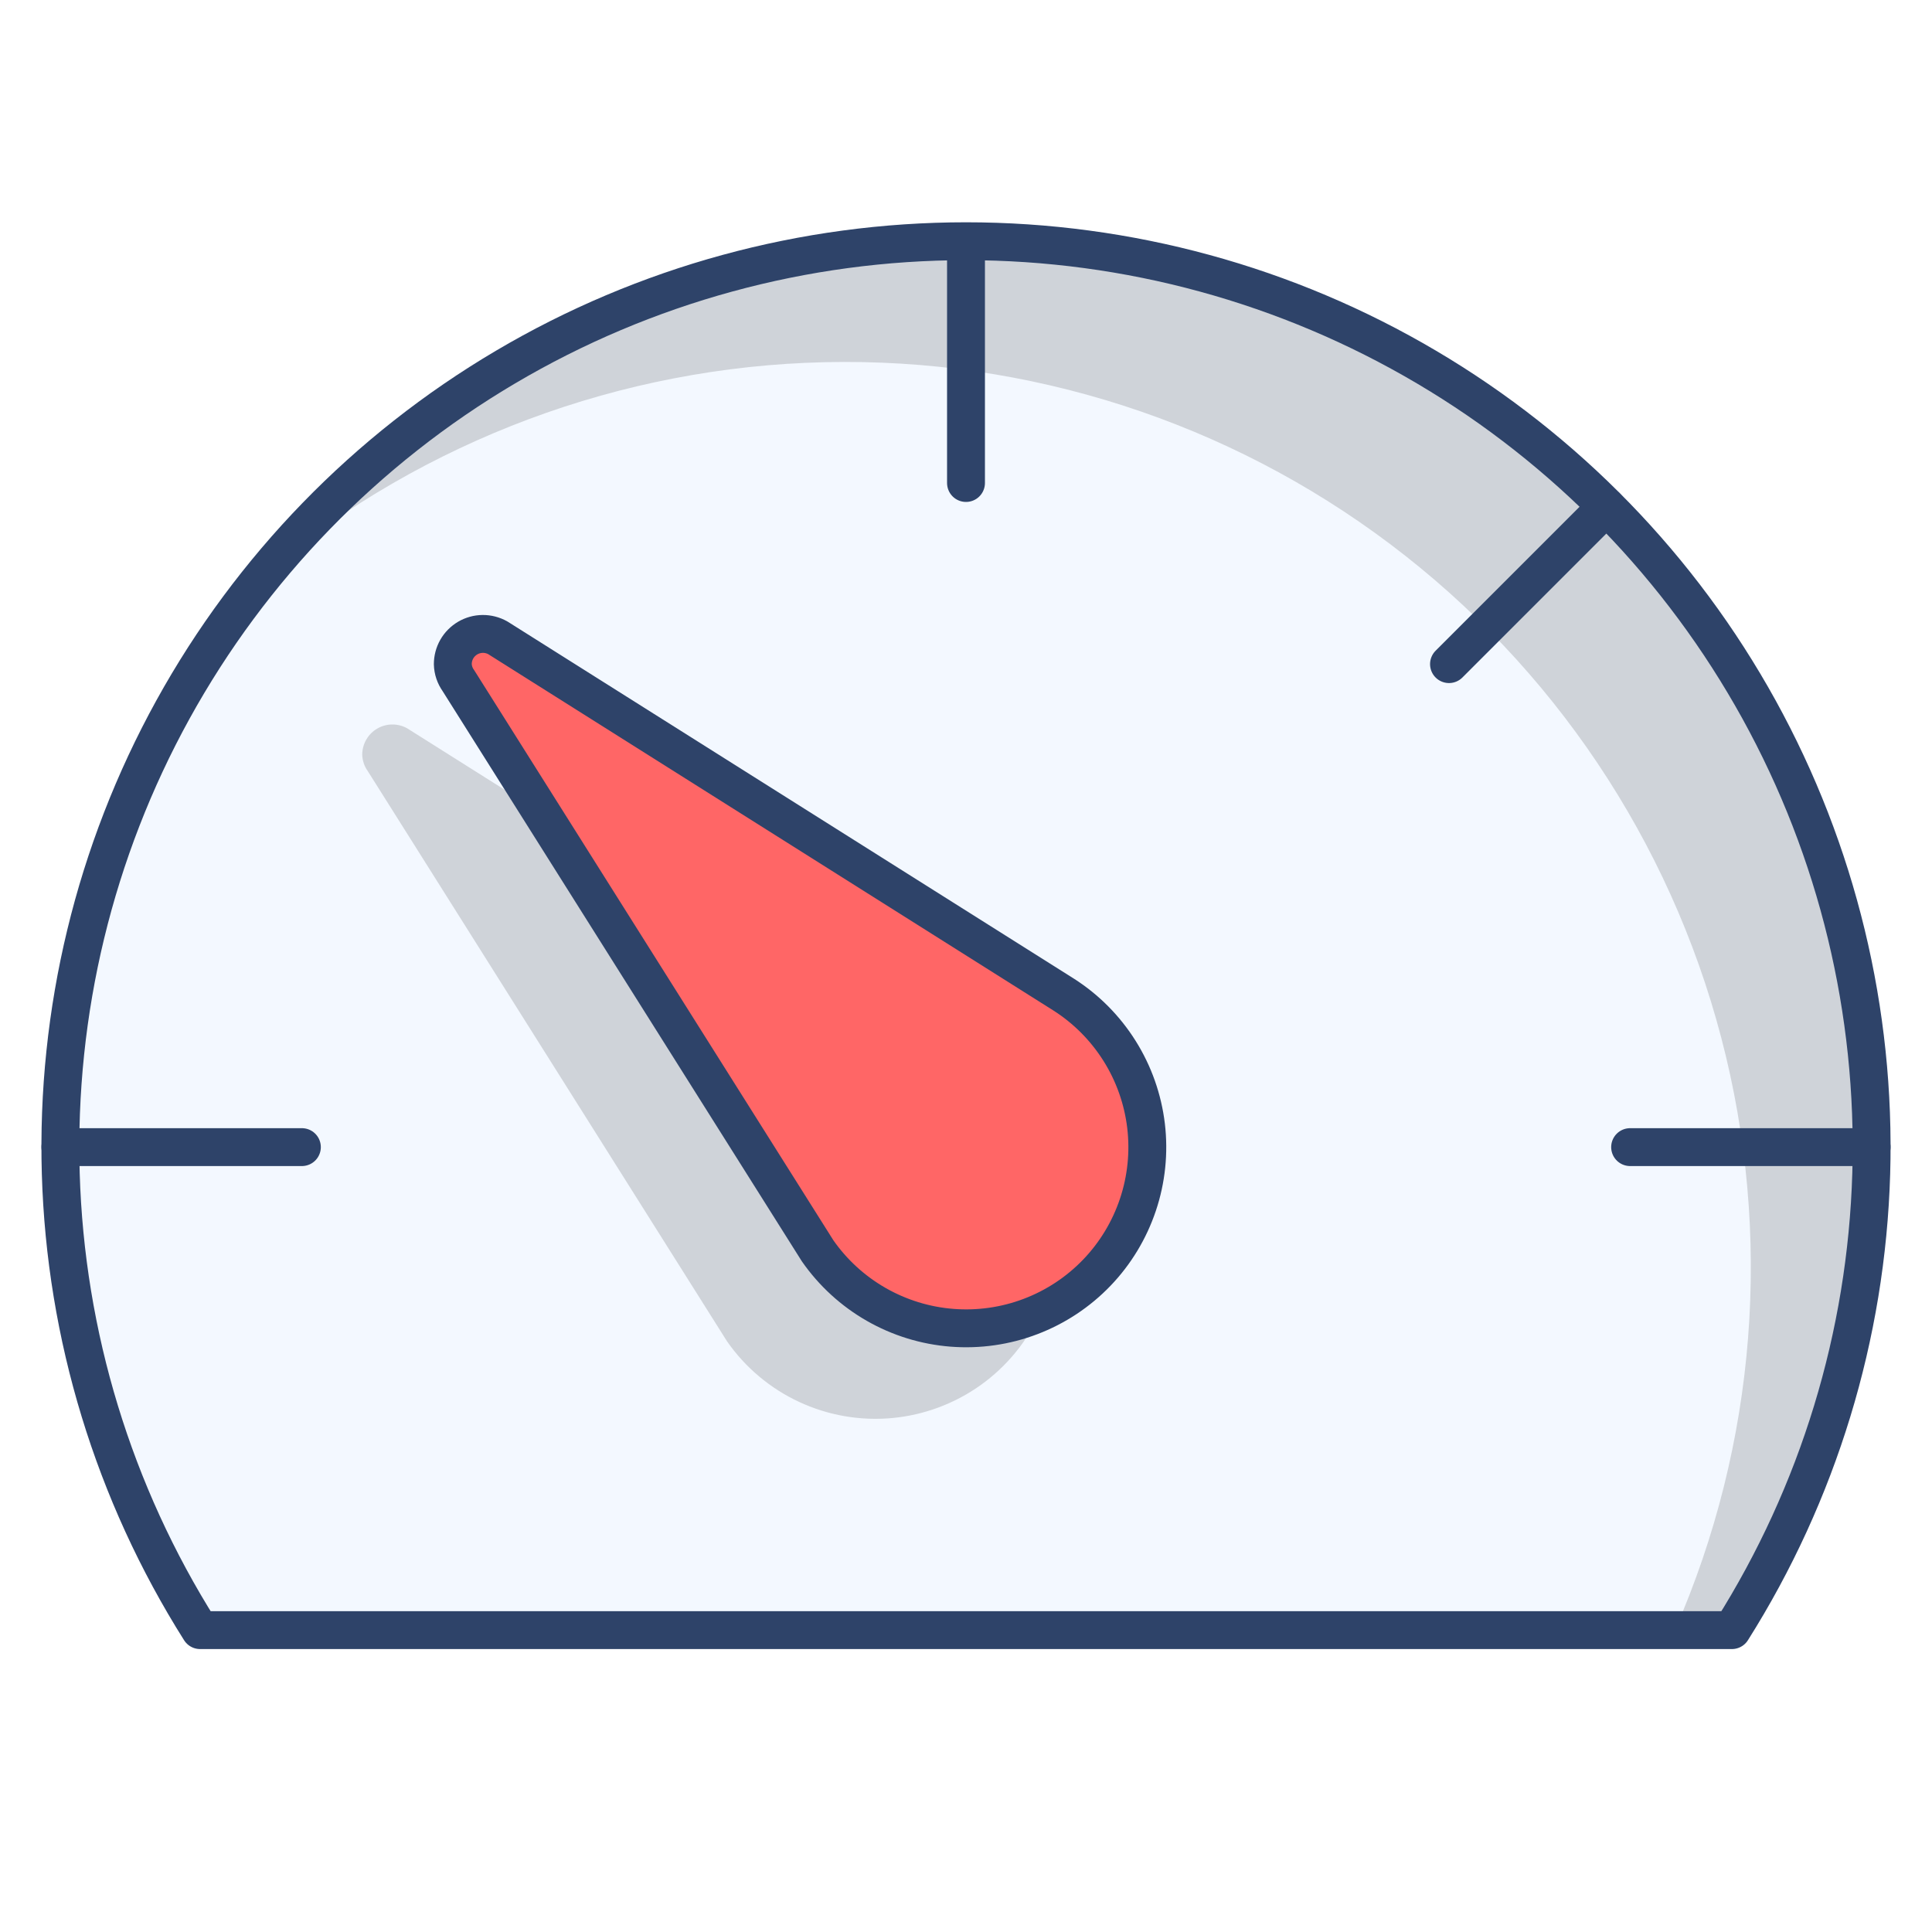
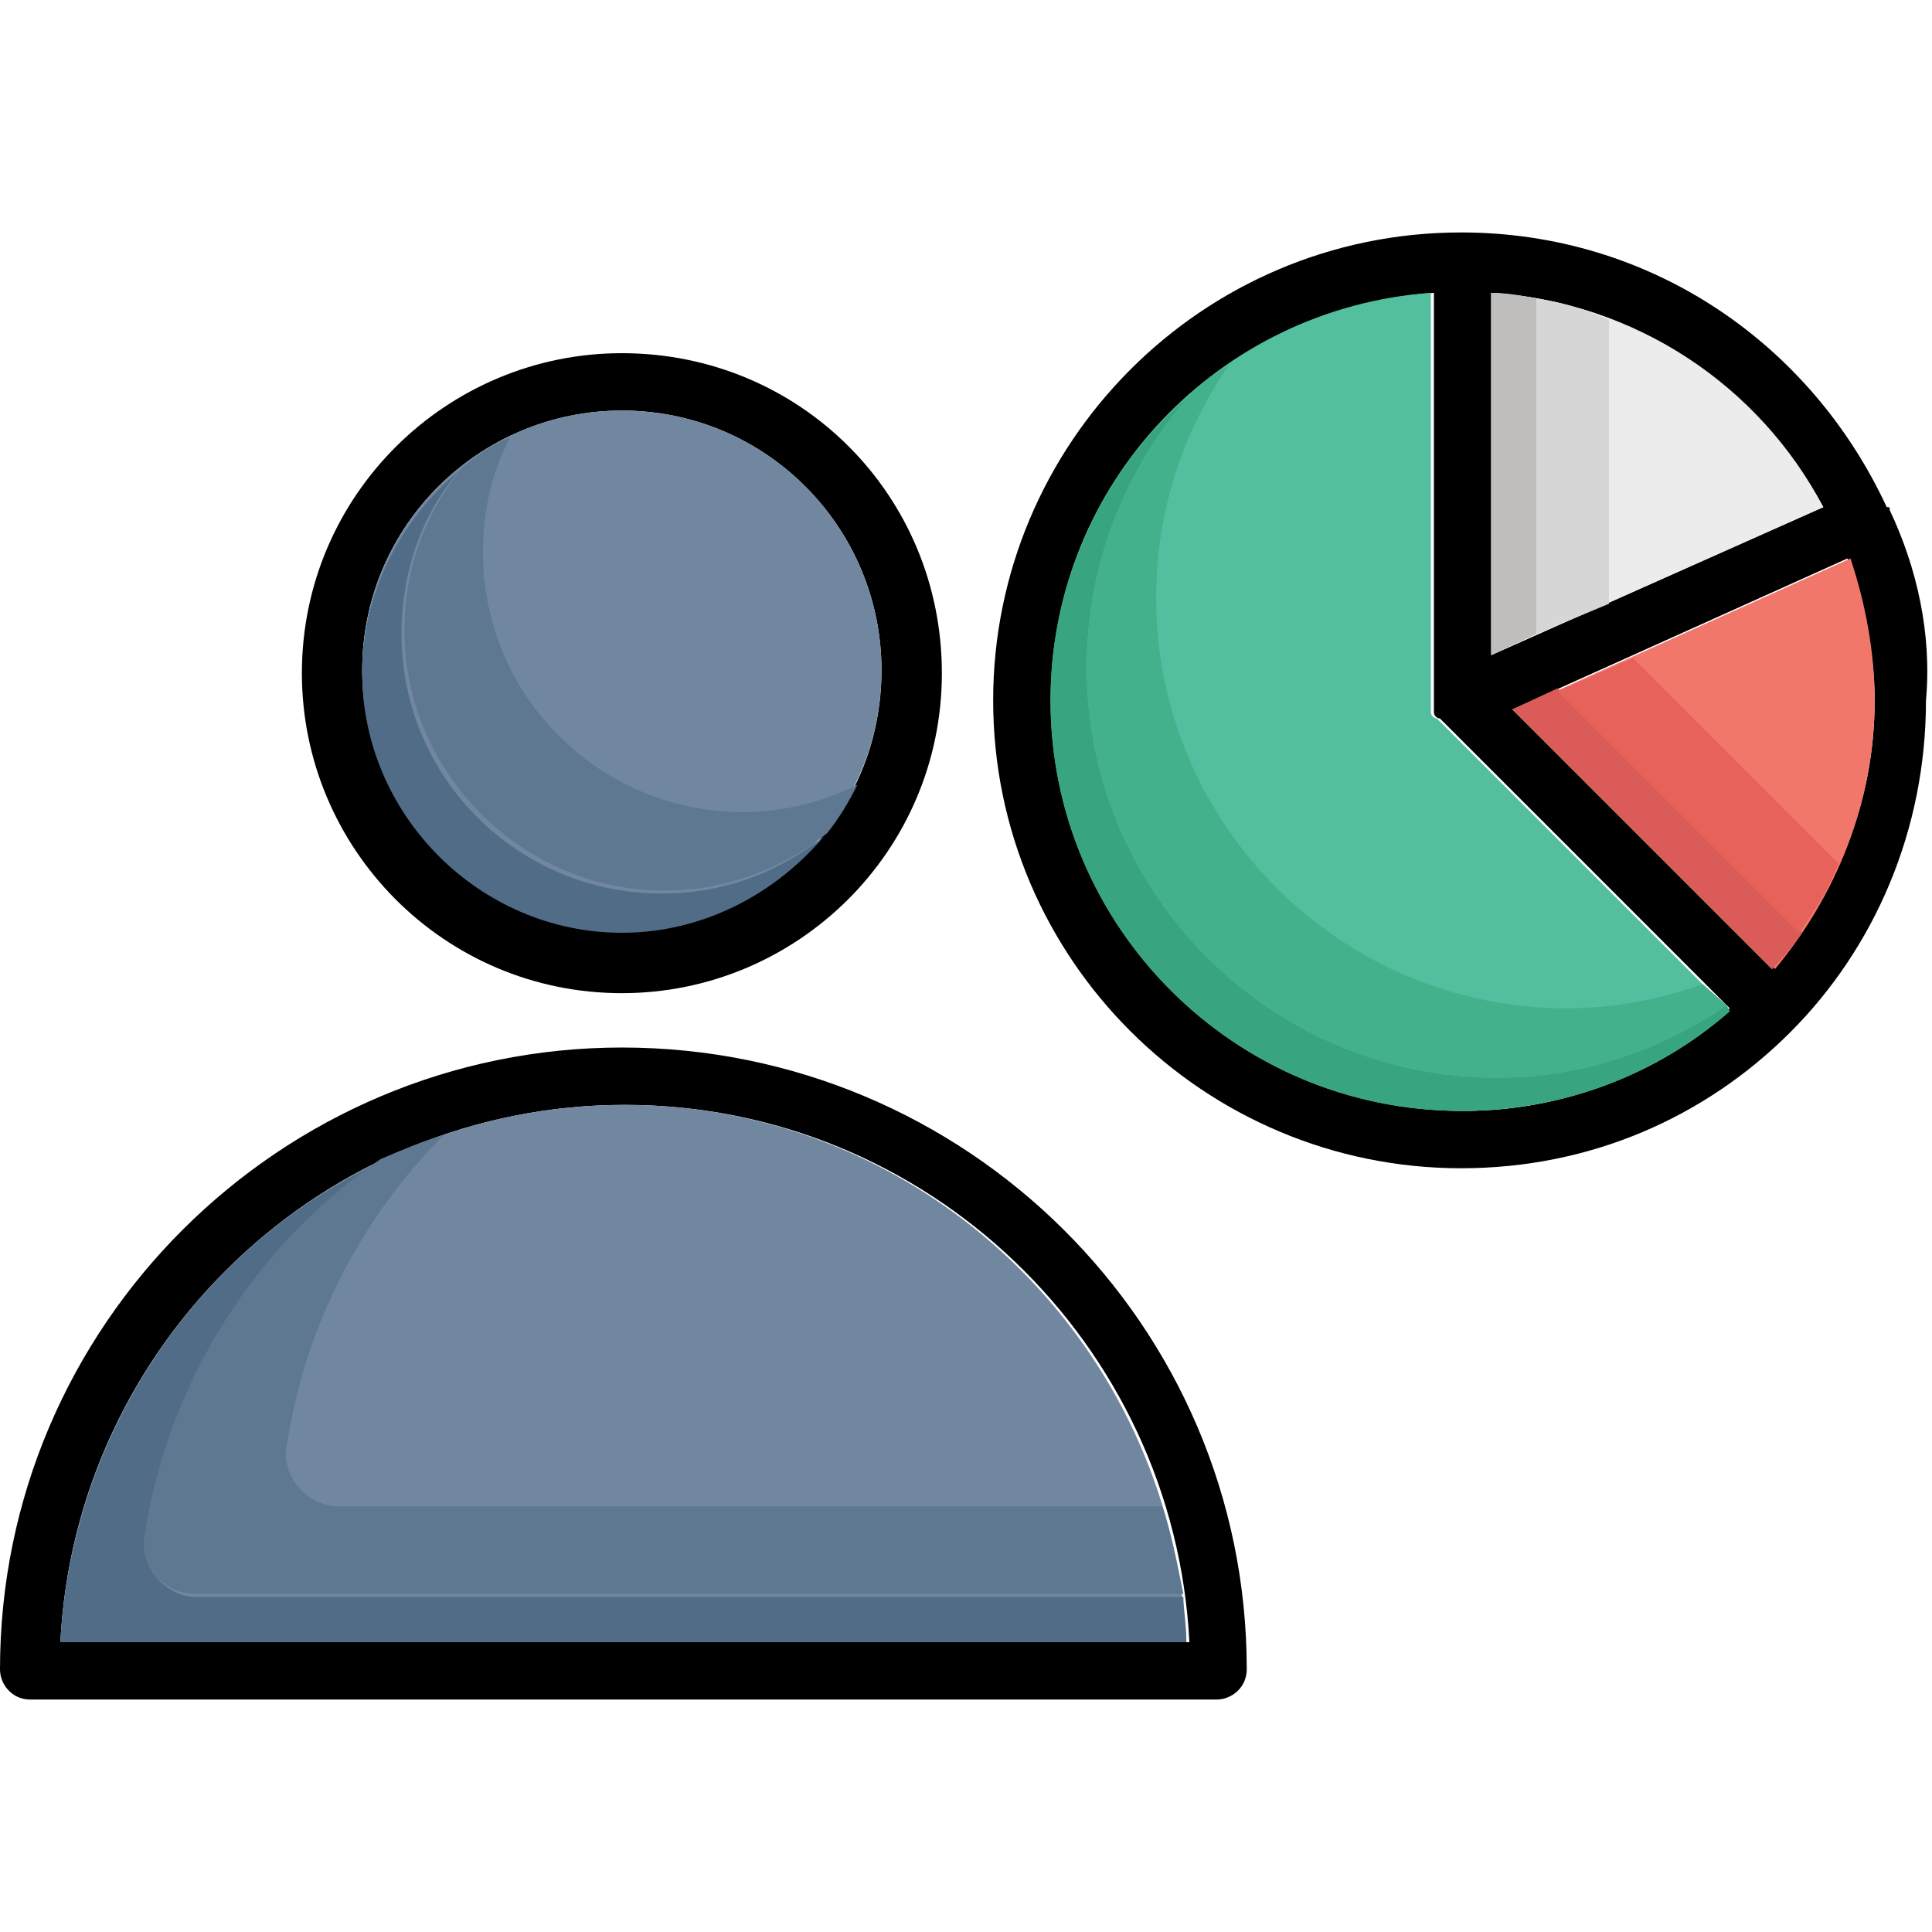
<svg xmlns="http://www.w3.org/2000/svg" width="51" height="51" viewBox="0 0 51 51" fill="none">
-   <path d="M45.718 43.031C48 39.415 49.27 35.253 49.396 30.979C49.522 26.704 48.499 22.475 46.434 18.73C44.369 14.986 41.338 11.864 37.656 9.69C33.974 7.515 29.776 6.368 25.5 6.368C21.224 6.368 17.026 7.515 13.344 9.69C9.662 11.864 6.631 14.986 4.566 18.73C2.501 22.475 1.478 26.704 1.604 30.979C1.73 35.253 3 39.415 5.282 43.031H45.718Z" fill="#F3F8FF" />
-   <path opacity="0.15" d="M25.5 6.375C21.98 6.372 18.502 7.148 15.317 8.647C12.132 10.146 9.319 12.332 7.078 15.047C11.219 11.617 16.396 9.684 21.772 9.561C27.148 9.437 32.408 11.131 36.702 14.367C40.997 17.603 44.074 22.193 45.437 27.394C46.8 32.596 46.369 38.105 44.214 43.031H45.718C48 39.415 49.27 35.254 49.396 30.98C49.522 26.706 48.498 22.477 46.434 18.733C44.368 14.989 41.337 11.867 37.655 9.694C33.973 7.52 29.776 6.374 25.5 6.375Z" fill="black" />
-   <path d="M12.099 17.965C12.008 17.838 11.957 17.687 11.953 17.531C11.953 17.392 11.989 17.256 12.058 17.135C12.127 17.014 12.227 16.914 12.347 16.843C12.467 16.773 12.603 16.735 12.742 16.734C12.881 16.733 13.018 16.768 13.14 16.836L28.079 26.255C28.675 26.635 29.179 27.144 29.555 27.743C29.931 28.342 30.169 29.017 30.253 29.719C30.336 30.421 30.263 31.133 30.038 31.803C29.813 32.474 29.443 33.086 28.953 33.596C28.463 34.106 27.866 34.501 27.205 34.752C26.544 35.004 25.836 35.105 25.131 35.05C24.426 34.995 23.742 34.784 23.128 34.432C22.515 34.081 21.987 33.598 21.583 33.018L12.099 17.965Z" fill="#FF6666" />
-   <path opacity="0.15" d="M25.5 35.062C24.73 35.063 23.972 34.877 23.29 34.521C22.608 34.165 22.022 33.649 21.583 33.018L14.307 21.469L10.749 19.226C10.628 19.158 10.491 19.123 10.352 19.125C10.213 19.126 10.076 19.163 9.956 19.234C9.836 19.304 9.737 19.405 9.668 19.525C9.599 19.646 9.562 19.783 9.562 19.922C9.567 20.078 9.617 20.229 9.708 20.355L19.192 35.408C19.675 36.101 20.333 36.654 21.099 37.009C21.865 37.365 22.712 37.511 23.553 37.433C24.394 37.354 25.199 37.054 25.887 36.563C26.574 36.072 27.119 35.407 27.465 34.637C26.848 34.917 26.178 35.062 25.5 35.062Z" fill="black" />
-   <path d="M1.594 30.281H7.969H1.594ZM25.5 6.375V12.75V6.375ZM43.031 30.281H49.406H43.031ZM38.25 17.531L42.404 13.377L38.25 17.531ZM12.099 17.965C12.008 17.838 11.957 17.687 11.953 17.531C11.953 17.392 11.989 17.256 12.058 17.135C12.127 17.014 12.227 16.914 12.347 16.843C12.467 16.773 12.603 16.735 12.742 16.734C12.881 16.733 13.018 16.768 13.14 16.836L28.079 26.255C28.675 26.635 29.179 27.144 29.555 27.743C29.931 28.342 30.169 29.017 30.253 29.719C30.336 30.421 30.263 31.133 30.038 31.803C29.813 32.474 29.443 33.086 28.953 33.596C28.463 34.106 27.866 34.501 27.205 34.752C26.544 35.004 25.836 35.105 25.131 35.05C24.426 34.995 23.742 34.784 23.128 34.432C22.515 34.081 21.987 33.598 21.583 33.018L12.099 17.965Z" stroke="#2E4369" stroke-linecap="round" stroke-linejoin="round" />
-   <path d="M45.718 43.031C48 39.415 49.27 35.253 49.396 30.979C49.522 26.704 48.499 22.475 46.434 18.73C44.369 14.986 41.338 11.864 37.656 9.69C33.974 7.515 29.776 6.368 25.5 6.368C21.224 6.368 17.026 7.515 13.344 9.69C9.662 11.864 6.631 14.986 4.566 18.73C2.501 22.475 1.478 26.704 1.604 30.979C1.73 35.253 3 39.415 5.282 43.031H45.718Z" stroke="#2E4369" stroke-linecap="round" stroke-linejoin="round" />
+   <path d="M16.416 9.323C11.794 9.323 7.969 13.069 7.969 17.77C7.969 22.392 11.714 26.217 16.416 26.217C21.038 26.217 24.863 22.472 24.863 17.77C24.863 13.069 21.117 9.323 16.416 9.323ZM16.416 24.544C12.67 24.544 9.562 21.436 9.562 17.691C9.562 13.866 12.67 10.838 16.416 10.838C20.241 10.838 23.269 13.945 23.269 17.691C23.269 21.516 20.241 24.544 16.416 24.544Z" fill="black" />
+   <path d="M23.269 17.691C23.269 21.516 20.161 24.544 16.416 24.544C12.67 24.544 9.562 21.436 9.562 17.691C9.562 13.866 12.67 10.838 16.416 10.838C20.241 10.838 23.269 13.945 23.269 17.691Z" fill="#7187A0" />
+   <path d="M21.755 22.073C20.48 23.587 18.567 24.623 16.416 24.623C12.67 24.623 9.562 21.516 9.562 17.77C9.562 15.619 10.598 13.706 12.113 12.431C11.156 13.547 10.598 15.061 10.598 16.734C10.598 20.559 13.706 23.587 17.452 23.587C19.125 23.587 20.559 23.03 21.755 22.073Z" fill="#506C87" />
+   <path d="M22.631 20.719C22.392 21.197 22.153 21.595 21.834 21.994C20.639 22.95 19.125 23.508 17.531 23.508C13.786 23.508 10.678 20.4 10.678 16.655C10.678 14.981 11.236 13.547 12.192 12.352C12.591 12.033 12.989 11.714 13.467 11.555C12.989 12.431 12.75 13.467 12.75 14.583C12.75 18.408 15.858 21.436 19.603 21.436C20.639 21.436 21.675 21.197 22.631 20.719Z" fill="#5E7891" />
+   <path d="M16.416 27.652C7.411 27.652 0 34.983 0 44.067C0 44.466 0.319 44.864 0.797 44.864H32.114C32.513 44.864 32.911 44.545 32.911 44.067C32.911 34.983 25.5 27.652 16.416 27.652ZM1.594 43.35C1.992 35.461 8.527 29.166 16.495 29.166C24.464 29.166 30.998 35.461 31.397 43.35H1.594Z" fill="black" />
+   <path d="M31.317 43.35H1.594C1.992 35.461 8.527 29.166 16.495 29.166C24.384 29.166 30.919 35.461 31.317 43.35Z" fill="#7187A0" />
+   <path d="M31.317 43.35H1.594C1.913 37.772 5.259 32.911 10.041 30.68C6.773 32.911 4.463 36.497 3.825 40.561C3.666 41.358 4.383 42.155 5.18 42.155H31.238C31.238 42.473 31.317 42.872 31.317 43.35Z" fill="#506C87" />
+   <path d="M31.238 42.075H5.18C4.303 42.075 3.666 41.358 3.825 40.481C4.462 36.417 6.773 32.831 10.041 30.6C10.598 30.361 11.156 30.122 11.714 29.962C9.562 32.114 8.048 34.983 7.57 38.17C7.411 38.967 8.128 39.764 8.925 39.764H30.68C30.919 40.481 31.078 41.278 31.238 42.075Z" fill="#5E7891" />
+   <path d="M49.884 13.467C49.884 13.387 49.884 13.387 49.805 13.387C47.812 9.084 43.589 6.136 38.569 6.136C31.716 6.136 26.217 11.714 26.217 18.488C26.217 25.341 31.795 30.839 38.569 30.839C41.995 30.839 45.023 29.484 47.255 27.253C49.486 25.022 50.841 21.914 50.841 18.488C51 16.734 50.602 14.981 49.884 13.467ZM39.366 7.73C43.111 7.969 46.378 10.2 48.131 13.387L39.366 17.292V7.73ZM38.648 29.325C32.672 29.325 27.811 24.464 27.811 18.488C27.811 12.75 32.273 8.128 37.852 7.73V18.488V18.567C37.852 18.647 37.852 18.727 37.852 18.727V18.806C37.852 18.886 37.931 18.966 38.011 18.966L45.661 26.616C43.828 28.289 41.358 29.325 38.648 29.325ZM46.776 25.58L39.923 18.727L48.769 14.742C49.167 15.938 49.486 17.133 49.486 18.488C49.486 21.197 48.45 23.667 46.776 25.58Z" fill="black" />
+   <path d="M45.661 26.695C43.748 28.369 41.278 29.325 38.569 29.325C32.592 29.325 27.731 24.464 27.731 18.488C27.731 12.75 32.194 8.128 37.772 7.73V18.488V18.567C37.772 18.647 37.772 18.727 37.772 18.727V18.806C37.772 18.886 37.852 18.966 37.931 18.966L45.661 26.695Z" fill="#54BF9E" />
+   <path d="M48.131 13.387L39.366 17.292V7.73C43.191 7.969 46.458 10.2 48.131 13.387Z" fill="#EDECED" />
+   <path d="M49.486 18.488C49.486 21.197 48.45 23.667 46.856 25.58L40.003 18.727L48.848 14.742C49.247 15.938 49.486 17.212 49.486 18.488Z" fill="#F2776B" />
+   <path d="M45.661 26.695C43.748 28.369 41.278 29.325 38.569 29.325C32.592 29.325 27.731 24.464 27.731 18.488C27.731 15.3 29.166 12.352 31.397 10.439C29.724 12.352 28.688 14.902 28.688 17.611C28.688 23.587 33.548 28.448 39.525 28.448C41.756 28.448 43.828 27.731 45.581 26.536L45.661 26.695Z" fill="#39A580" />
+   <path d="M45.581 26.536C43.828 27.731 41.756 28.448 39.525 28.448C33.548 28.448 28.688 23.587 28.688 17.611C28.688 14.822 29.723 12.352 31.397 10.439C31.716 10.12 32.034 9.881 32.433 9.642C31.238 11.395 30.52 13.467 30.52 15.778C30.52 21.755 35.381 26.616 41.358 26.616C42.633 26.616 43.828 26.377 44.944 25.978L45.581 26.536Z" fill="#44B18D" />
+   <path d="M40.561 7.889V16.734L39.366 17.292V7.73C39.764 7.73 40.242 7.809 40.561 7.889Z" fill="#BFBEBC" />
+   <path d="M42.473 8.447V15.938L40.561 16.734V7.889C41.278 7.969 41.916 8.208 42.473 8.447Z" fill="#D5D6D5" />
+   <path d="M47.574 24.623C47.334 24.942 47.095 25.261 46.777 25.58L39.923 18.727L41.119 18.169L47.574 24.623Z" fill="#DA5B57" />
+   <path d="M48.53 22.791C48.291 23.428 47.892 24.066 47.494 24.623L41.119 18.248L43.111 17.372L48.53 22.791Z" fill="#E8625C" />
</svg>
